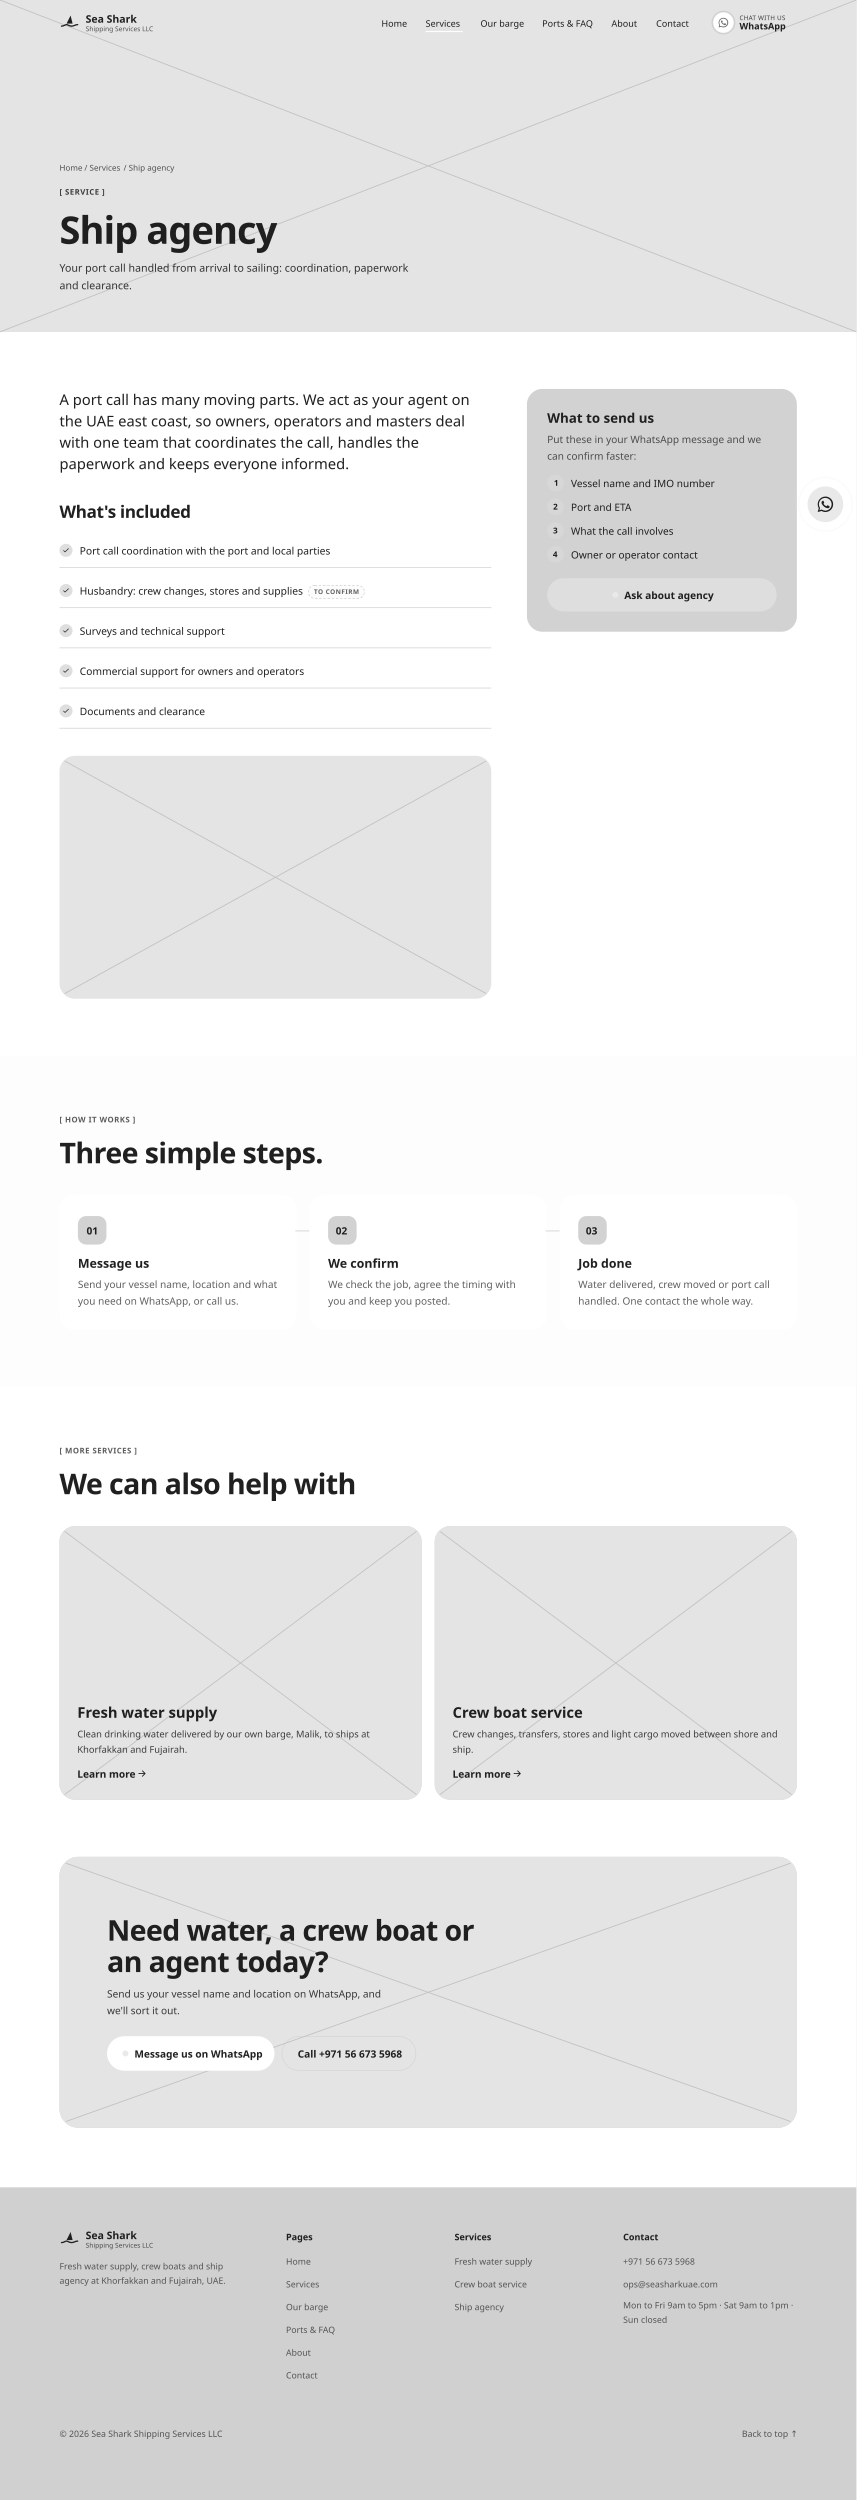
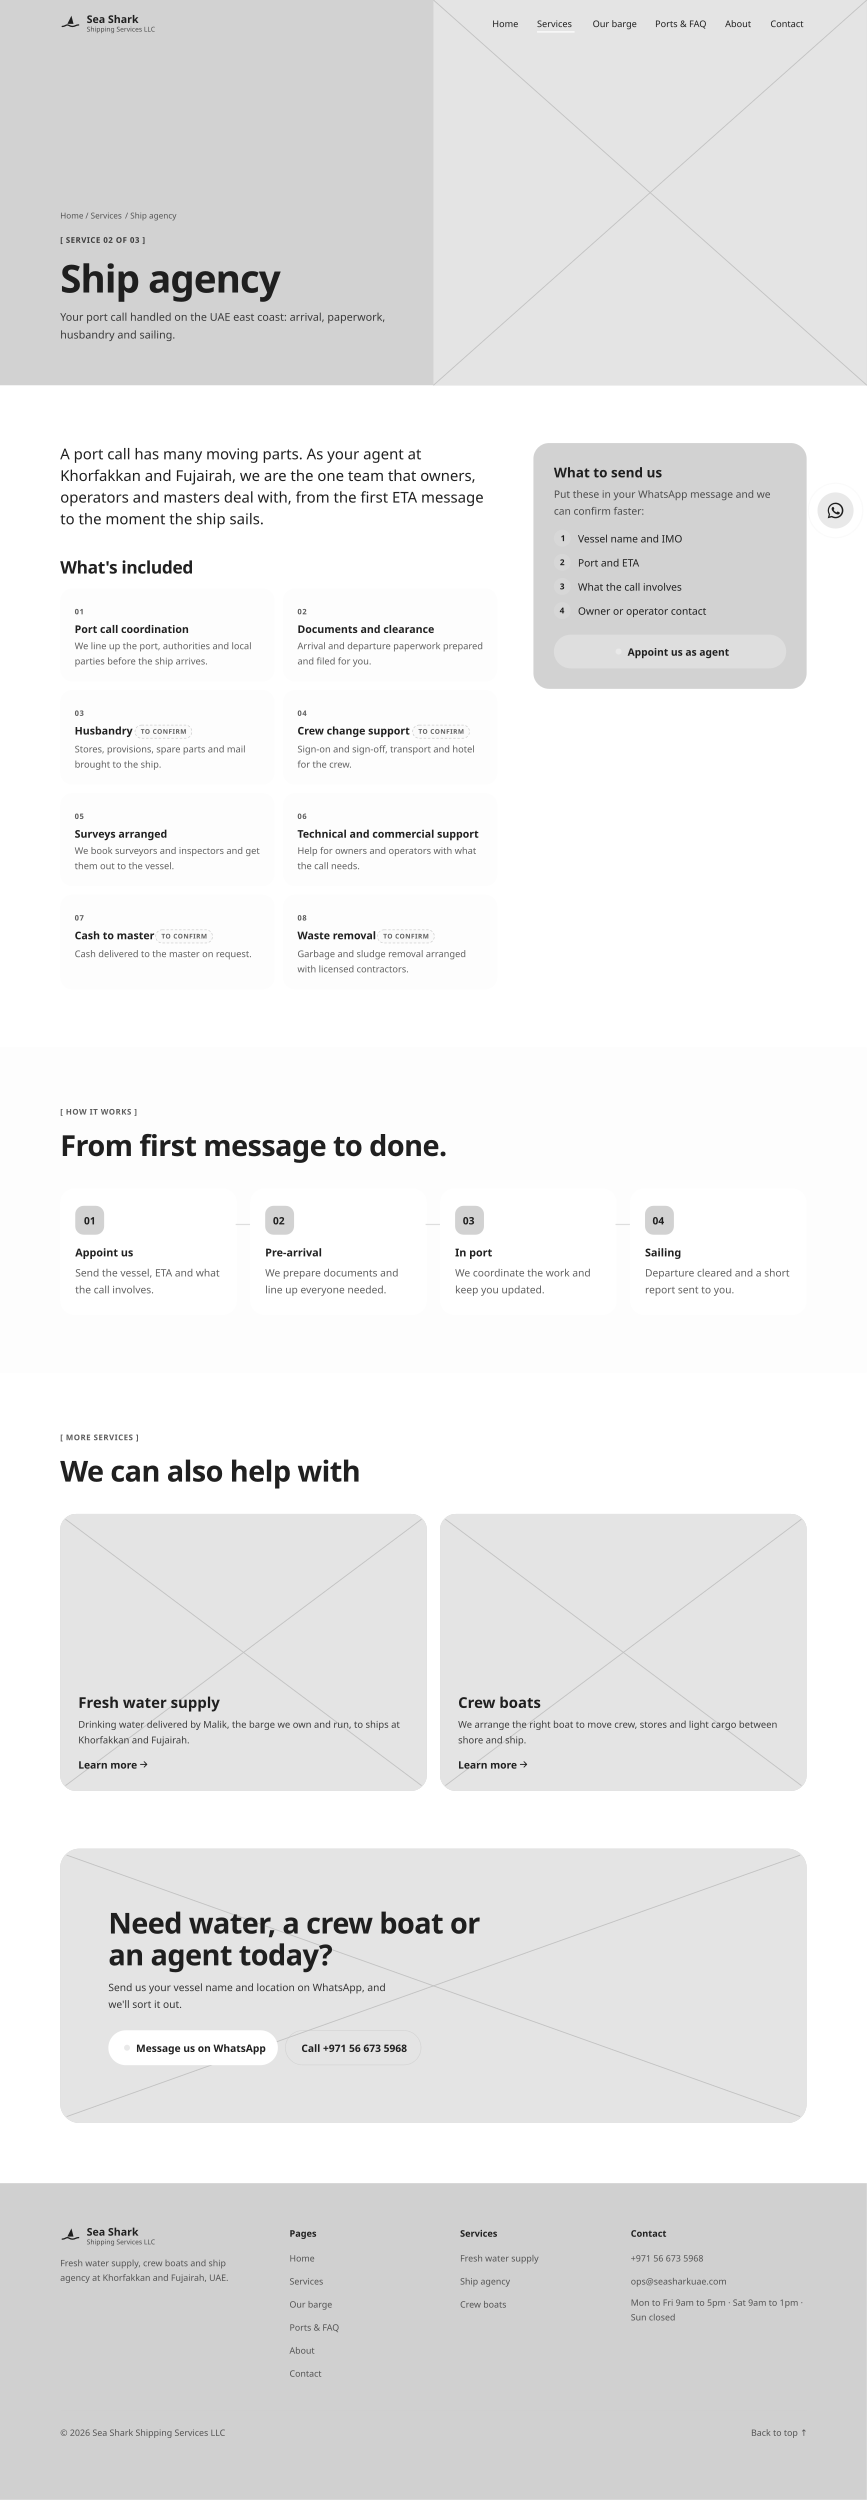
- <svg xmlns="http://www.w3.org/2000/svg" width="1440" height="4204" viewBox="0 0 1440 4204">
+ <svg xmlns="http://www.w3.org/2000/svg" width="1440" height="4153" viewBox="0 0 1440 4153">
  <defs />
-   <rect x="0" y="0" width="1440" height="4204" fill="#ffffff" />
-   <rect x="0" y="0" width="1440" height="4204.2" fill="#ffffff" />
-   <rect x="0" y="0" width="1440" height="558" fill="#d4d4d4" />
-   <rect x="0" y="0" width="1440" height="558" fill="#e4e4e4" />
-   <line x1="0" y1="0" x2="1440" y2="558" stroke="#c2c2c2" stroke-width="1.5" />
-   <line x1="1440" y1="0" x2="0" y2="558" stroke="#c2c2c2" stroke-width="1.5" />
-   <text x="100" y="287" font-family="Plus Jakarta Sans" font-size="13.6" font-weight="400" fill="#1f1f1f" fill-opacity="0.75">Home</text>
-   <text x="141.9" y="287" font-family="Plus Jakarta Sans" font-size="13.6" font-weight="400" fill="#1f1f1f" fill-opacity="0.75">/ Services</text>
-   <text x="207.7" y="287" font-family="Plus Jakarta Sans" font-size="13.6" font-weight="400" fill="#1f1f1f" fill-opacity="0.75">/ Ship agency</text>
-   <text x="100" y="327.4" font-family="Plus Jakarta Sans" font-size="13.1" font-weight="600" letter-spacing="0.8" fill="#1f1f1f" fill-opacity="0.85">[ SERVICE ]</text>
-   <text x="100" y="410" font-family="Plus Jakarta Sans" font-size="64" font-weight="600" letter-spacing="-1.6" fill="#1f1f1f">Ship agency</text>
-   <text x="100" y="456.9" font-family="Plus Jakarta Sans" font-size="17.9" font-weight="400" fill="#1f1f1f" fill-opacity="0.9">Your port call handled from arrival to sailing: coordination, paperwork</text>
-   <text x="100" y="486.4" font-family="Plus Jakarta Sans" font-size="17.9" font-weight="400" fill="#1f1f1f" fill-opacity="0.9">and clearance.</text>
-   <text x="100" y="681" font-family="Plus Jakarta Sans" font-size="24.8" font-weight="500" fill="#202020">A port call has many moving parts. We act as your agent on</text>
-   <text x="100" y="717" font-family="Plus Jakarta Sans" font-size="24.8" font-weight="500" fill="#202020">the UAE east coast, so owners, operators and masters deal</text>
-   <text x="100" y="752.9" font-family="Plus Jakarta Sans" font-size="24.8" font-weight="500" fill="#202020">with one team that coordinates the call, handles the</text>
-   <text x="100" y="788.9" font-family="Plus Jakarta Sans" font-size="24.8" font-weight="500" fill="#202020">paperwork and keeps everyone informed.</text>
-   <text x="100" y="870.8" font-family="Plus Jakarta Sans" font-size="28.8" font-weight="600" letter-spacing="-0.6" fill="#202020">What's included</text>
-   <rect x="100" y="954" width="726.1" height="1" fill="#c7c7c7" />
-   <rect x="100" y="914.5" width="22" height="22" rx="11" fill="#dedede" />
-   <svg x="104" y="918.5" width="14" height="14" viewBox="0 0 24 24">
-     <path d="M5 12.5l4.2 4L19 7" fill="none" stroke="#1f1f1f" stroke-width="2" stroke-linecap="round" stroke-linejoin="round" />
-   </svg>
-   <text x="134" y="932.5" font-family="Plus Jakarta Sans" font-size="17.3" font-weight="400" fill="#202020">Port call coordination with the port and local parties</text>
-   <rect x="100" y="1021.5" width="726.1" height="1" fill="#c7c7c7" />
-   <rect x="100" y="982" width="22" height="22" rx="11" fill="#dedede" />
-   <svg x="104" y="986" width="14" height="14" viewBox="0 0 24 24">
-     <path d="M5 12.5l4.2 4L19 7" fill="none" stroke="#1f1f1f" stroke-width="2" stroke-linecap="round" stroke-linejoin="round" />
-   </svg>
-   <rect x="517.9" y="983.9" width="95.4" height="22.9" rx="11.4" fill="#f2f2f2" fill-opacity="0.22" />
-   <rect x="518.4" y="984.4" width="94.4" height="21.9" rx="10.9" fill="none" stroke="#c7c7c7" stroke-width="1" stroke-dasharray="4 3" />
-   <text x="134" y="1000" font-family="Plus Jakarta Sans" font-size="17.3" font-weight="400" fill="#202020">Husbandry: crew changes, stores and supplies</text>
-   <text x="527.9" y="998.9" font-family="Plus Jakarta Sans" font-size="10.9" font-weight="600" letter-spacing="0.7" fill="#606060">TO CONFIRM</text>
-   <rect x="100" y="1089" width="726.1" height="1" fill="#c7c7c7" />
-   <rect x="100" y="1049.5" width="22" height="22" rx="11" fill="#dedede" />
-   <svg x="104" y="1053.5" width="14" height="14" viewBox="0 0 24 24">
-     <path d="M5 12.5l4.2 4L19 7" fill="none" stroke="#1f1f1f" stroke-width="2" stroke-linecap="round" stroke-linejoin="round" />
-   </svg>
-   <text x="134" y="1067.5" font-family="Plus Jakarta Sans" font-size="17.3" font-weight="400" fill="#202020">Surveys and technical support</text>
-   <rect x="100" y="1156.5" width="726.1" height="1" fill="#c7c7c7" />
-   <rect x="100" y="1117" width="22" height="22" rx="11" fill="#dedede" />
-   <svg x="104" y="1121" width="14" height="14" viewBox="0 0 24 24">
-     <path d="M5 12.5l4.2 4L19 7" fill="none" stroke="#1f1f1f" stroke-width="2" stroke-linecap="round" stroke-linejoin="round" />
-   </svg>
-   <text x="134" y="1135" font-family="Plus Jakarta Sans" font-size="17.3" font-weight="400" fill="#202020">Commercial support for owners and operators</text>
-   <rect x="100" y="1224" width="726.1" height="1" fill="#c7c7c7" />
-   <rect x="100" y="1184.5" width="22" height="22" rx="11" fill="#dedede" />
-   <svg x="104" y="1188.5" width="14" height="14" viewBox="0 0 24 24">
-     <path d="M5 12.5l4.2 4L19 7" fill="none" stroke="#1f1f1f" stroke-width="2" stroke-linecap="round" stroke-linejoin="round" />
-   </svg>
-   <text x="134" y="1202.5" font-family="Plus Jakarta Sans" font-size="17.3" font-weight="400" fill="#202020">Documents and clearance</text>
-   <rect x="100" y="1271" width="726.1" height="408.5" rx="26" fill="#e4e4e4" />
-   <line x1="108.7" y1="1279.7" x2="817.5" y2="1670.8" stroke="#c2c2c2" stroke-width="1.5" />
-   <line x1="817.5" y1="1279.7" x2="108.7" y2="1670.8" stroke="#c2c2c2" stroke-width="1.5" />
-   <rect x="886.1" y="654" width="453.9" height="408.3" rx="26" fill="#d2d2d2" />
-   <text x="920.1" y="711" font-family="Plus Jakarta Sans" font-size="22.4" font-weight="600" fill="#1f1f1f">What to send us</text>
-   <text x="920.1" y="745" font-family="Plus Jakarta Sans" font-size="17" font-weight="400" fill="#1f1f1f" fill-opacity="0.75">Put these in your WhatsApp message and we</text>
-   <text x="920.1" y="773" font-family="Plus Jakarta Sans" font-size="17" font-weight="400" fill="#1f1f1f" fill-opacity="0.75">can confirm faster:</text>
-   <rect x="920.1" y="798.1" width="28" height="28" rx="14" fill="#ffffff" fill-opacity="0.12" />
-   <text x="960.1" y="819.1" font-family="Plus Jakarta Sans" font-size="17" font-weight="400" fill="#1f1f1f">Vessel name and IMO number</text>
-   <text x="931.4" y="816.9" font-family="Plus Jakarta Sans" font-size="13.6" font-weight="700" fill="#1f1f1f">1</text>
-   <rect x="920.1" y="838.2" width="28" height="28" rx="14" fill="#ffffff" fill-opacity="0.12" />
-   <text x="960.1" y="859.1" font-family="Plus Jakarta Sans" font-size="17" font-weight="400" fill="#1f1f1f">Port and ETA</text>
-   <text x="930.1" y="856.9" font-family="Plus Jakarta Sans" font-size="13.6" font-weight="700" fill="#1f1f1f">2</text>
-   <rect x="920.1" y="878.2" width="28" height="28" rx="14" fill="#ffffff" fill-opacity="0.12" />
-   <text x="960.1" y="899.2" font-family="Plus Jakarta Sans" font-size="17" font-weight="400" fill="#1f1f1f">What the call involves</text>
-   <text x="930" y="897" font-family="Plus Jakarta Sans" font-size="13.6" font-weight="700" fill="#1f1f1f">3</text>
-   <rect x="920.1" y="918.3" width="28" height="28" rx="14" fill="#ffffff" fill-opacity="0.12" />
-   <text x="960.1" y="939.2" font-family="Plus Jakarta Sans" font-size="17" font-weight="400" fill="#1f1f1f">Owner or operator contact</text>
-   <text x="929.7" y="937" font-family="Plus Jakarta Sans" font-size="13.6" font-weight="700" fill="#1f1f1f">4</text>
-   <rect x="920.1" y="972.3" width="385.9" height="56" rx="28" fill="#dedede" />
-   <rect x="1029.8" y="995.3" width="10" height="10" rx="5" fill="#e9e9e9" />
-   <text x="1049.8" y="1007.3" font-family="Plus Jakarta Sans" font-size="17" font-weight="600" fill="#1f1f1f">Ask about agency</text>
-   <rect x="0" y="1775.4" width="1440" height="556.5" fill="#fdfdfd" />
-   <text x="100" y="1887.4" font-family="Plus Jakarta Sans" font-size="13.1" font-weight="600" letter-spacing="0.8" fill="#5c5c5c">[ HOW IT WORKS ]</text>
-   <text x="100" y="1956.1" font-family="Plus Jakarta Sans" font-size="48" font-weight="600" letter-spacing="-1" fill="#202020">Three simple steps.</text>
-   <rect x="100" y="2009.9" width="398.7" height="226.1" rx="24" fill="#ffffff" />
-   <rect x="131" y="2044.9" width="48" height="48" rx="14" fill="#d2d2d2" />
-   <text x="145.5" y="2075.9" font-family="Plus Jakarta Sans" font-size="17" font-weight="700" fill="#1f1f1f">01</text>
-   <text x="131" y="2131.9" font-family="Plus Jakarta Sans" font-size="20.8" font-weight="600" fill="#202020">Message us</text>
-   <text x="131" y="2165.9" font-family="Plus Jakarta Sans" font-size="17" font-weight="400" fill="#606060">Send your vessel name, location and what</text>
-   <text x="131" y="2193.9" font-family="Plus Jakarta Sans" font-size="17" font-weight="400" fill="#606060">you need on WhatsApp, or call us.</text>
-   <rect x="496.6" y="2068.9" width="24" height="2" fill="#dedede" />
-   <rect x="520.7" y="2009.9" width="398.7" height="226.1" rx="24" fill="#ffffff" />
-   <rect x="551.7" y="2044.9" width="48" height="48" rx="14" fill="#d2d2d2" />
-   <text x="564.5" y="2075.9" font-family="Plus Jakarta Sans" font-size="17" font-weight="700" fill="#1f1f1f">02</text>
-   <text x="551.7" y="2131.9" font-family="Plus Jakarta Sans" font-size="20.8" font-weight="600" fill="#202020">We confirm</text>
-   <text x="551.7" y="2165.9" font-family="Plus Jakarta Sans" font-size="17" font-weight="400" fill="#606060">We check the job, agree the timing with</text>
-   <text x="551.7" y="2193.9" font-family="Plus Jakarta Sans" font-size="17" font-weight="400" fill="#606060">you and keep you posted.</text>
-   <rect x="917.3" y="2068.9" width="24" height="2" fill="#dedede" />
-   <rect x="941.3" y="2009.9" width="398.7" height="226.1" rx="24" fill="#ffffff" />
-   <rect x="972.3" y="2044.9" width="48" height="48" rx="14" fill="#d2d2d2" />
-   <text x="985.1" y="2075.9" font-family="Plus Jakarta Sans" font-size="17" font-weight="700" fill="#1f1f1f">03</text>
-   <text x="972.3" y="2131.9" font-family="Plus Jakarta Sans" font-size="20.8" font-weight="600" fill="#202020">Job done</text>
-   <text x="972.3" y="2165.9" font-family="Plus Jakarta Sans" font-size="17" font-weight="400" fill="#606060">Water delivered, crew moved or port call</text>
-   <text x="972.3" y="2193.9" font-family="Plus Jakarta Sans" font-size="17" font-weight="400" fill="#606060">handled. One contact the whole way.</text>
-   <text x="100" y="2444" font-family="Plus Jakarta Sans" font-size="13.1" font-weight="600" letter-spacing="0.8" fill="#5c5c5c">[ MORE SERVICES ]</text>
-   <text x="100" y="2512.6" font-family="Plus Jakarta Sans" font-size="48" font-weight="600" letter-spacing="-1" fill="#202020">We can also help with</text>
-   <rect x="100" y="2566.4" width="609" height="460" rx="26" fill="#d4d4d4" />
-   <rect x="100" y="2566.4" width="609" height="460" rx="26" fill="#e4e4e4" />
-   <line x1="108.7" y1="2575.1" x2="700.3" y2="3017.8" stroke="#c2c2c2" stroke-width="1.5" />
-   <line x1="700.3" y1="2575.1" x2="108.7" y2="3017.8" stroke="#c2c2c2" stroke-width="1.5" />
-   <text x="130" y="2888.6" font-family="Plus Jakarta Sans" font-size="24.8" font-weight="600" fill="#1f1f1f">Fresh water supply</text>
-   <text x="130" y="2921.6" font-family="Plus Jakarta Sans" font-size="15.7" font-weight="400" fill="#1f1f1f" fill-opacity="0.85">Clean drinking water delivered by our own barge, Malik, to ships at</text>
-   <text x="130" y="2947.5" font-family="Plus Jakarta Sans" font-size="15.7" font-weight="400" fill="#1f1f1f" fill-opacity="0.85">Khorfakkan and Fujairah.</text>
-   <svg x="229.7" y="2973.4" width="18" height="18" viewBox="0 0 24 24">
+   <rect x="0" y="0" width="1440" height="4153" fill="#ffffff" />
+   <rect x="0" y="0" width="1440" height="4152.8" fill="#ffffff" />
+   <rect x="0" y="0" width="1440" height="640" fill="#d2d2d2" />
+   <text x="100" y="363" font-family="Plus Jakarta Sans" font-size="13.6" font-weight="400" fill="#1f1f1f" fill-opacity="0.7">Home</text>
+   <text x="141.9" y="363" font-family="Plus Jakarta Sans" font-size="13.6" font-weight="400" fill="#1f1f1f" fill-opacity="0.7">/ Services</text>
+   <text x="207.7" y="363" font-family="Plus Jakarta Sans" font-size="13.6" font-weight="400" fill="#1f1f1f" fill-opacity="0.7">/ Ship agency</text>
+   <text x="100" y="403.4" font-family="Plus Jakarta Sans" font-size="13.1" font-weight="600" letter-spacing="0.8" fill="#1f1f1f" fill-opacity="0.85">[ SERVICE 02 OF 03 ]</text>
+   <text x="100" y="486" font-family="Plus Jakarta Sans" font-size="64" font-weight="600" letter-spacing="-1.6" fill="#1f1f1f">Ship agency</text>
+   <text x="100" y="532.9" font-family="Plus Jakarta Sans" font-size="17.9" font-weight="400" fill="#1f1f1f" fill-opacity="0.85">Your port call handled on the UAE east coast: arrival, paperwork,</text>
+   <text x="100" y="562.4" font-family="Plus Jakarta Sans" font-size="17.9" font-weight="400" fill="#1f1f1f" fill-opacity="0.85">husbandry and sailing.</text>
+   <rect x="720" y="0" width="720" height="640" fill="#e4e4e4" />
+   <line x1="720" y1="0" x2="1440" y2="640" stroke="#c2c2c2" stroke-width="1.5" />
+   <line x1="1440" y1="0" x2="720" y2="640" stroke="#c2c2c2" stroke-width="1.5" />
+   <text x="100" y="763" font-family="Plus Jakarta Sans" font-size="24.8" font-weight="500" fill="#202020">A port call has many moving parts. As your agent at</text>
+   <text x="100" y="799" font-family="Plus Jakarta Sans" font-size="24.8" font-weight="500" fill="#202020">Khorfakkan and Fujairah, we are the one team that owners,</text>
+   <text x="100" y="834.9" font-family="Plus Jakarta Sans" font-size="24.8" font-weight="500" fill="#202020">operators and masters deal with, from the first ETA message</text>
+   <text x="100" y="870.9" font-family="Plus Jakarta Sans" font-size="24.8" font-weight="500" fill="#202020">to the moment the ship sails.</text>
+   <text x="100" y="952.8" font-family="Plus Jakarta Sans" font-size="28.8" font-weight="600" letter-spacing="-0.6" fill="#202020">What's included</text>
+   <rect x="100" y="977.5" width="356.1" height="154.7" rx="20" fill="#fdfdfd" />
+   <text x="124" y="1020.5" font-family="Plus Jakarta Sans" font-size="12.5" font-weight="700" letter-spacing="1" fill="#5c5c5c">01</text>
+   <text x="124" y="1051.5" font-family="Plus Jakarta Sans" font-size="17.6" font-weight="600" fill="#202020">Port call coordination</text>
+   <text x="124" y="1078.5" font-family="Plus Jakarta Sans" font-size="15.4" font-weight="400" fill="#606060">We line up the port, authorities and local</text>
+   <text x="124" y="1103.8" font-family="Plus Jakarta Sans" font-size="15.4" font-weight="400" fill="#606060">parties before the ship arrives.</text>
+   <rect x="470.1" y="977.5" width="356.1" height="154.7" rx="20" fill="#fdfdfd" />
+   <text x="494.1" y="1020.5" font-family="Plus Jakarta Sans" font-size="12.5" font-weight="700" letter-spacing="1" fill="#5c5c5c">02</text>
+   <text x="494.1" y="1051.5" font-family="Plus Jakarta Sans" font-size="17.6" font-weight="600" fill="#202020">Documents and clearance</text>
+   <text x="494.1" y="1078.5" font-family="Plus Jakarta Sans" font-size="15.4" font-weight="400" fill="#606060">Arrival and departure paperwork prepared</text>
+   <text x="494.1" y="1103.8" font-family="Plus Jakarta Sans" font-size="15.4" font-weight="400" fill="#606060">and filed for you.</text>
+   <rect x="100" y="1146.2" width="356.1" height="157.4" rx="20" fill="#fdfdfd" />
+   <text x="124" y="1189.2" font-family="Plus Jakarta Sans" font-size="12.5" font-weight="700" letter-spacing="1" fill="#5c5c5c">03</text>
+   <rect x="223.8" y="1204" width="95.4" height="22.9" rx="11.4" fill="#f2f2f2" fill-opacity="0.22" />
+   <rect x="224.3" y="1204.5" width="94.4" height="21.9" rx="10.9" fill="none" stroke="#c7c7c7" stroke-width="1" stroke-dasharray="4 3" />
+   <text x="124" y="1220.2" font-family="Plus Jakarta Sans" font-size="17.6" font-weight="600" fill="#202020">Husbandry</text>
+   <text x="233.8" y="1219" font-family="Plus Jakarta Sans" font-size="10.9" font-weight="600" letter-spacing="0.7" fill="#606060">TO CONFIRM</text>
+   <text x="124" y="1249.9" font-family="Plus Jakarta Sans" font-size="15.4" font-weight="400" fill="#606060">Stores, provisions, spare parts and mail</text>
+   <text x="124" y="1275.2" font-family="Plus Jakarta Sans" font-size="15.4" font-weight="400" fill="#606060">brought to the ship.</text>
+   <rect x="470.1" y="1146.2" width="356.1" height="157.4" rx="20" fill="#fdfdfd" />
+   <text x="494.1" y="1189.2" font-family="Plus Jakarta Sans" font-size="12.5" font-weight="700" letter-spacing="1" fill="#5c5c5c">04</text>
+   <rect x="685" y="1204" width="95.4" height="22.9" rx="11.4" fill="#f2f2f2" fill-opacity="0.22" />
+   <rect x="685.5" y="1204.5" width="94.4" height="21.9" rx="10.9" fill="none" stroke="#c7c7c7" stroke-width="1" stroke-dasharray="4 3" />
+   <text x="494.1" y="1220.2" font-family="Plus Jakarta Sans" font-size="17.6" font-weight="600" fill="#202020">Crew change support</text>
+   <text x="695" y="1219" font-family="Plus Jakarta Sans" font-size="10.9" font-weight="600" letter-spacing="0.7" fill="#606060">TO CONFIRM</text>
+   <text x="494.1" y="1249.9" font-family="Plus Jakarta Sans" font-size="15.4" font-weight="400" fill="#606060">Sign-on and sign-off, transport and hotel</text>
+   <text x="494.1" y="1275.2" font-family="Plus Jakarta Sans" font-size="15.4" font-weight="400" fill="#606060">for the crew.</text>
+   <rect x="100" y="1317.5" width="356.1" height="154.7" rx="20" fill="#fdfdfd" />
+   <text x="124" y="1360.5" font-family="Plus Jakarta Sans" font-size="12.5" font-weight="700" letter-spacing="1" fill="#5c5c5c">05</text>
+   <text x="124" y="1391.6" font-family="Plus Jakarta Sans" font-size="17.6" font-weight="600" fill="#202020">Surveys arranged</text>
+   <text x="124" y="1418.6" font-family="Plus Jakarta Sans" font-size="15.4" font-weight="400" fill="#606060">We book surveyors and inspectors and get</text>
+   <text x="124" y="1443.9" font-family="Plus Jakarta Sans" font-size="15.4" font-weight="400" fill="#606060">them out to the vessel.</text>
+   <rect x="470.1" y="1317.5" width="356.1" height="154.7" rx="20" fill="#fdfdfd" />
+   <text x="494.1" y="1360.5" font-family="Plus Jakarta Sans" font-size="12.5" font-weight="700" letter-spacing="1" fill="#5c5c5c">06</text>
+   <text x="494.1" y="1391.6" font-family="Plus Jakarta Sans" font-size="17.6" font-weight="600" fill="#202020">Technical and commercial support</text>
+   <text x="494.1" y="1418.6" font-family="Plus Jakarta Sans" font-size="15.4" font-weight="400" fill="#606060">Help for owners and operators with what</text>
+   <text x="494.1" y="1443.9" font-family="Plus Jakarta Sans" font-size="15.4" font-weight="400" fill="#606060">the call needs.</text>
+   <rect x="100" y="1486.2" width="356.1" height="157.4" rx="20" fill="#fdfdfd" />
+   <text x="124" y="1529.2" font-family="Plus Jakarta Sans" font-size="12.5" font-weight="700" letter-spacing="1" fill="#5c5c5c">07</text>
+   <rect x="258.1" y="1544.1" width="95.4" height="22.9" rx="11.4" fill="#f2f2f2" fill-opacity="0.22" />
+   <rect x="258.6" y="1544.6" width="94.4" height="21.9" rx="10.9" fill="none" stroke="#c7c7c7" stroke-width="1" stroke-dasharray="4 3" />
+   <text x="124" y="1560.3" font-family="Plus Jakarta Sans" font-size="17.6" font-weight="600" fill="#202020">Cash to master</text>
+   <text x="268.1" y="1559.1" font-family="Plus Jakarta Sans" font-size="10.9" font-weight="600" letter-spacing="0.7" fill="#606060">TO CONFIRM</text>
+   <text x="124" y="1590" font-family="Plus Jakarta Sans" font-size="15.4" font-weight="400" fill="#606060">Cash delivered to the master on request.</text>
+   <rect x="470.1" y="1486.2" width="356.1" height="157.4" rx="20" fill="#fdfdfd" />
+   <text x="494.1" y="1529.2" font-family="Plus Jakarta Sans" font-size="12.5" font-weight="700" letter-spacing="1" fill="#5c5c5c">08</text>
+   <rect x="626.6" y="1544.1" width="95.4" height="22.9" rx="11.4" fill="#f2f2f2" fill-opacity="0.22" />
+   <rect x="627.1" y="1544.6" width="94.4" height="21.9" rx="10.9" fill="none" stroke="#c7c7c7" stroke-width="1" stroke-dasharray="4 3" />
+   <text x="494.1" y="1560.3" font-family="Plus Jakarta Sans" font-size="17.6" font-weight="600" fill="#202020">Waste removal</text>
+   <text x="636.6" y="1559.1" font-family="Plus Jakarta Sans" font-size="10.9" font-weight="600" letter-spacing="0.7" fill="#606060">TO CONFIRM</text>
+   <text x="494.1" y="1590" font-family="Plus Jakarta Sans" font-size="15.4" font-weight="400" fill="#606060">Garbage and sludge removal arranged</text>
+   <text x="494.1" y="1615.3" font-family="Plus Jakarta Sans" font-size="15.4" font-weight="400" fill="#606060">with licensed contractors.</text>
+   <rect x="886.1" y="736" width="453.9" height="408.3" rx="26" fill="#d2d2d2" />
+   <text x="920.1" y="793" font-family="Plus Jakarta Sans" font-size="22.4" font-weight="600" fill="#1f1f1f">What to send us</text>
+   <text x="920.1" y="827" font-family="Plus Jakarta Sans" font-size="17" font-weight="400" fill="#1f1f1f" fill-opacity="0.75">Put these in your WhatsApp message and we</text>
+   <text x="920.1" y="855" font-family="Plus Jakarta Sans" font-size="17" font-weight="400" fill="#1f1f1f" fill-opacity="0.75">can confirm faster:</text>
+   <rect x="920.1" y="880.1" width="28" height="28" rx="14" fill="#ffffff" fill-opacity="0.12" />
+   <text x="960.1" y="901.1" font-family="Plus Jakarta Sans" font-size="17" font-weight="400" fill="#1f1f1f">Vessel name and IMO</text>
+   <text x="931.4" y="898.9" font-family="Plus Jakarta Sans" font-size="13.6" font-weight="700" fill="#1f1f1f">1</text>
+   <rect x="920.1" y="920.2" width="28" height="28" rx="14" fill="#ffffff" fill-opacity="0.12" />
+   <text x="960.1" y="941.1" font-family="Plus Jakarta Sans" font-size="17" font-weight="400" fill="#1f1f1f">Port and ETA</text>
+   <text x="930.1" y="938.9" font-family="Plus Jakarta Sans" font-size="13.6" font-weight="700" fill="#1f1f1f">2</text>
+   <rect x="920.1" y="960.2" width="28" height="28" rx="14" fill="#ffffff" fill-opacity="0.12" />
+   <text x="960.1" y="981.2" font-family="Plus Jakarta Sans" font-size="17" font-weight="400" fill="#1f1f1f">What the call involves</text>
+   <text x="930" y="979" font-family="Plus Jakarta Sans" font-size="13.6" font-weight="700" fill="#1f1f1f">3</text>
+   <rect x="920.1" y="1000.3" width="28" height="28" rx="14" fill="#ffffff" fill-opacity="0.12" />
+   <text x="960.1" y="1021.2" font-family="Plus Jakarta Sans" font-size="17" font-weight="400" fill="#1f1f1f">Owner or operator contact</text>
+   <text x="929.7" y="1019" font-family="Plus Jakarta Sans" font-size="13.6" font-weight="700" fill="#1f1f1f">4</text>
+   <rect x="920.1" y="1054.3" width="385.9" height="56" rx="28" fill="#dedede" />
+   <rect x="1022.6" y="1077.3" width="10" height="10" rx="5" fill="#e9e9e9" />
+   <text x="1042.6" y="1089.3" font-family="Plus Jakarta Sans" font-size="17" font-weight="600" fill="#1f1f1f">Appoint us as agent</text>
+   <rect x="0" y="1739.6" width="1440" height="540.9" fill="#fdfdfd" />
+   <text x="100" y="1851.6" font-family="Plus Jakarta Sans" font-size="13.1" font-weight="600" letter-spacing="0.8" fill="#5c5c5c">[ HOW IT WORKS ]</text>
+   <text x="100" y="1920.3" font-family="Plus Jakarta Sans" font-size="48" font-weight="600" letter-spacing="-1" fill="#202020">From first message to done.</text>
+   <rect x="100" y="1974.1" width="293.5" height="210.5" rx="24" fill="#ffffff" />
+   <rect x="125" y="2003.1" width="48" height="48" rx="14" fill="#d2d2d2" />
+   <text x="139.5" y="2034" font-family="Plus Jakarta Sans" font-size="17" font-weight="700" fill="#1f1f1f">01</text>
+   <text x="125" y="2087.1" font-family="Plus Jakarta Sans" font-size="17.9" font-weight="600" fill="#202020">Appoint us</text>
+   <text x="125" y="2120.5" font-family="Plus Jakarta Sans" font-size="17" font-weight="400" fill="#606060">Send the vessel, ETA and what</text>
+   <text x="125" y="2148.5" font-family="Plus Jakarta Sans" font-size="17" font-weight="400" fill="#606060">the call involves.</text>
+   <rect x="391.5" y="2033.1" width="24" height="2" fill="#dedede" />
+   <rect x="415.5" y="1974.1" width="293.5" height="210.5" rx="24" fill="#ffffff" />
+   <rect x="440.5" y="2003.1" width="48" height="48" rx="14" fill="#d2d2d2" />
+   <text x="453.4" y="2034" font-family="Plus Jakarta Sans" font-size="17" font-weight="700" fill="#1f1f1f">02</text>
+   <text x="440.5" y="2087.1" font-family="Plus Jakarta Sans" font-size="17.9" font-weight="600" fill="#202020">Pre-arrival</text>
+   <text x="440.5" y="2120.5" font-family="Plus Jakarta Sans" font-size="17" font-weight="400" fill="#606060">We prepare documents and</text>
+   <text x="440.5" y="2148.5" font-family="Plus Jakarta Sans" font-size="17" font-weight="400" fill="#606060">line up everyone needed.</text>
+   <rect x="707" y="2033.1" width="24" height="2" fill="#dedede" />
+   <rect x="731" y="1974.1" width="293.5" height="210.5" rx="24" fill="#ffffff" />
+   <rect x="756" y="2003.1" width="48" height="48" rx="14" fill="#d2d2d2" />
+   <text x="768.8" y="2034" font-family="Plus Jakarta Sans" font-size="17" font-weight="700" fill="#1f1f1f">03</text>
+   <text x="756" y="2087.1" font-family="Plus Jakarta Sans" font-size="17.9" font-weight="600" fill="#202020">In port</text>
+   <text x="756" y="2120.5" font-family="Plus Jakarta Sans" font-size="17" font-weight="400" fill="#606060">We coordinate the work and</text>
+   <text x="756" y="2148.5" font-family="Plus Jakarta Sans" font-size="17" font-weight="400" fill="#606060">keep you updated.</text>
+   <rect x="1022.5" y="2033.1" width="24" height="2" fill="#dedede" />
+   <rect x="1046.5" y="1974.1" width="293.5" height="210.5" rx="24" fill="#ffffff" />
+   <rect x="1071.5" y="2003.1" width="48" height="48" rx="14" fill="#d2d2d2" />
+   <text x="1083.9" y="2034" font-family="Plus Jakarta Sans" font-size="17" font-weight="700" fill="#1f1f1f">04</text>
+   <text x="1071.5" y="2087.1" font-family="Plus Jakarta Sans" font-size="17.9" font-weight="600" fill="#202020">Sailing</text>
+   <text x="1071.5" y="2120.5" font-family="Plus Jakarta Sans" font-size="17" font-weight="400" fill="#606060">Departure cleared and a short</text>
+   <text x="1071.5" y="2148.5" font-family="Plus Jakarta Sans" font-size="17" font-weight="400" fill="#606060">report sent to you.</text>
+   <text x="100" y="2392.5" font-family="Plus Jakarta Sans" font-size="13.1" font-weight="600" letter-spacing="0.8" fill="#5c5c5c">[ MORE SERVICES ]</text>
+   <text x="100" y="2461.2" font-family="Plus Jakarta Sans" font-size="48" font-weight="600" letter-spacing="-1" fill="#202020">We can also help with</text>
+   <rect x="100" y="2515" width="609" height="460" rx="26" fill="#d4d4d4" />
+   <rect x="100" y="2515" width="609" height="460" rx="26" fill="#e4e4e4" />
+   <line x1="108.7" y1="2523.7" x2="700.3" y2="2966.3" stroke="#c2c2c2" stroke-width="1.5" />
+   <line x1="700.3" y1="2523.7" x2="108.7" y2="2966.3" stroke="#c2c2c2" stroke-width="1.5" />
+   <text x="130" y="2837.2" font-family="Plus Jakarta Sans" font-size="24.8" font-weight="600" fill="#1f1f1f">Fresh water supply</text>
+   <text x="130" y="2870.2" font-family="Plus Jakarta Sans" font-size="15.7" font-weight="400" fill="#1f1f1f" fill-opacity="0.85">Drinking water delivered by Malik, the barge we own and run, to ships at</text>
+   <text x="130" y="2896.1" font-family="Plus Jakarta Sans" font-size="15.7" font-weight="400" fill="#1f1f1f" fill-opacity="0.85">Khorfakkan and Fujairah.</text>
+   <svg x="229.7" y="2922" width="18" height="18" viewBox="0 0 24 24">
    <path d="M5 12h14M13 6l6 6-6 6" fill="none" stroke="#1f1f1f" stroke-width="2" stroke-linecap="round" stroke-linejoin="round" />
  </svg>
-   <text x="130" y="2989.4" font-family="Plus Jakarta Sans" font-size="17" font-weight="600" fill="#1f1f1f">Learn more</text>
-   <rect x="731" y="2566.4" width="609" height="460" rx="26" fill="#d4d4d4" />
-   <rect x="731" y="2566.4" width="609" height="460" rx="26" fill="#e4e4e4" />
-   <line x1="739.7" y1="2575.1" x2="1331.3" y2="3017.8" stroke="#c2c2c2" stroke-width="1.5" />
-   <line x1="1331.3" y1="2575.1" x2="739.7" y2="3017.8" stroke="#c2c2c2" stroke-width="1.5" />
-   <text x="761" y="2888.6" font-family="Plus Jakarta Sans" font-size="24.8" font-weight="600" fill="#1f1f1f">Crew boat service</text>
-   <text x="761" y="2921.6" font-family="Plus Jakarta Sans" font-size="15.7" font-weight="400" fill="#1f1f1f" fill-opacity="0.85">Crew changes, transfers, stores and light cargo moved between shore and</text>
-   <text x="761" y="2947.5" font-family="Plus Jakarta Sans" font-size="15.7" font-weight="400" fill="#1f1f1f" fill-opacity="0.85">ship.</text>
-   <svg x="860.7" y="2973.4" width="18" height="18" viewBox="0 0 24 24">
+   <text x="130" y="2938" font-family="Plus Jakarta Sans" font-size="17" font-weight="600" fill="#1f1f1f">Learn more</text>
+   <rect x="731" y="2515" width="609" height="460" rx="26" fill="#d4d4d4" />
+   <rect x="731" y="2515" width="609" height="460" rx="26" fill="#e4e4e4" />
+   <line x1="739.7" y1="2523.7" x2="1331.3" y2="2966.3" stroke="#c2c2c2" stroke-width="1.5" />
+   <line x1="1331.3" y1="2523.7" x2="739.7" y2="2966.3" stroke="#c2c2c2" stroke-width="1.5" />
+   <text x="761" y="2837.2" font-family="Plus Jakarta Sans" font-size="24.8" font-weight="600" fill="#1f1f1f">Crew boats</text>
+   <text x="761" y="2870.2" font-family="Plus Jakarta Sans" font-size="15.7" font-weight="400" fill="#1f1f1f" fill-opacity="0.85">We arrange the right boat to move crew, stores and light cargo between</text>
+   <text x="761" y="2896.1" font-family="Plus Jakarta Sans" font-size="15.7" font-weight="400" fill="#1f1f1f" fill-opacity="0.85">shore and ship.</text>
+   <svg x="860.7" y="2922" width="18" height="18" viewBox="0 0 24 24">
    <path d="M5 12h14M13 6l6 6-6 6" fill="none" stroke="#1f1f1f" stroke-width="2" stroke-linecap="round" stroke-linejoin="round" />
  </svg>
-   <text x="761" y="2989.4" font-family="Plus Jakarta Sans" font-size="17" font-weight="600" fill="#1f1f1f">Learn more</text>
-   <rect x="100" y="3122.4" width="1240" height="455.7" rx="32" fill="#d4d4d4" />
-   <rect x="100" y="3122.4" width="1240" height="455.7" rx="32" fill="#e4e4e4" />
-   <line x1="110.7" y1="3133.1" x2="1329.3" y2="3567.5" stroke="#c2c2c2" stroke-width="1.5" />
-   <line x1="1329.3" y1="3133.1" x2="110.7" y2="3567.5" stroke="#c2c2c2" stroke-width="1.5" />
-   <text x="180" y="3263.4" font-family="Plus Jakarta Sans" font-size="48" font-weight="600" letter-spacing="-1" fill="#1f1f1f">Need water, a crew boat or</text>
-   <text x="180" y="3316.2" font-family="Plus Jakarta Sans" font-size="48" font-weight="600" letter-spacing="-1" fill="#1f1f1f">an agent today?</text>
-   <text x="180" y="3359" font-family="Plus Jakarta Sans" font-size="17" font-weight="400" fill="#1f1f1f" fill-opacity="0.88">Send us your vessel name and location on WhatsApp, and</text>
-   <text x="180" y="3387.1" font-family="Plus Jakarta Sans" font-size="17" font-weight="400" fill="#1f1f1f" fill-opacity="0.88">we'll sort it out.</text>
-   <rect x="180" y="3424.1" width="281.6" height="58" rx="29" fill="#ffffff" />
-   <rect x="206" y="3448.1" width="10" height="10" rx="5" fill="#e9e9e9" />
-   <text x="226" y="3460.1" font-family="Plus Jakarta Sans" font-size="17" font-weight="600" fill="#202020">Message us on WhatsApp</text>
-   <rect x="474.1" y="3424.6" width="225.3" height="57" rx="28.5" fill="none" stroke="#c7c7c7" stroke-width="1" stroke-opacity="0.6" />
-   <text x="500.6" y="3460.1" font-family="Plus Jakarta Sans" font-size="17" font-weight="600" fill="#1f1f1f">Call +971 56 673 5968</text>
-   <rect x="0" y="3678.2" width="1440" height="526" fill="#d0d0d0" />
-   <rect x="100" y="4054.9" width="1240" height="1" fill="#c7c7c7" fill-opacity="0.12" />
-   <svg x="100" y="3748.2" width="34" height="34" viewBox="0 0 40 40">
+   <text x="761" y="2938" font-family="Plus Jakarta Sans" font-size="17" font-weight="600" fill="#1f1f1f">Learn more</text>
+   <rect x="100" y="3071" width="1240" height="455.7" rx="32" fill="#d4d4d4" />
+   <rect x="100" y="3071" width="1240" height="455.7" rx="32" fill="#e4e4e4" />
+   <line x1="110.7" y1="3081.7" x2="1329.3" y2="3516.1" stroke="#c2c2c2" stroke-width="1.5" />
+   <line x1="1329.3" y1="3081.7" x2="110.7" y2="3516.1" stroke="#c2c2c2" stroke-width="1.5" />
+   <text x="180" y="3212" font-family="Plus Jakarta Sans" font-size="48" font-weight="600" letter-spacing="-1" fill="#1f1f1f">Need water, a crew boat or</text>
+   <text x="180" y="3264.8" font-family="Plus Jakarta Sans" font-size="48" font-weight="600" letter-spacing="-1" fill="#1f1f1f">an agent today?</text>
+   <text x="180" y="3307.6" font-family="Plus Jakarta Sans" font-size="17" font-weight="400" fill="#1f1f1f" fill-opacity="0.88">Send us your vessel name and location on WhatsApp, and</text>
+   <text x="180" y="3335.6" font-family="Plus Jakarta Sans" font-size="17" font-weight="400" fill="#1f1f1f" fill-opacity="0.88">we'll sort it out.</text>
+   <rect x="180" y="3372.7" width="281.6" height="58" rx="29" fill="#ffffff" />
+   <rect x="206" y="3396.7" width="10" height="10" rx="5" fill="#e9e9e9" />
+   <text x="226" y="3408.7" font-family="Plus Jakarta Sans" font-size="17" font-weight="600" fill="#202020">Message us on WhatsApp</text>
+   <rect x="474.1" y="3373.2" width="225.3" height="57" rx="28.5" fill="none" stroke="#c7c7c7" stroke-width="1" stroke-opacity="0.6" />
+   <text x="500.6" y="3408.7" font-family="Plus Jakarta Sans" font-size="17" font-weight="600" fill="#1f1f1f">Call +971 56 673 5968</text>
+   <rect x="0" y="3626.7" width="1440" height="526" fill="#d0d0d0" />
+   <rect x="100" y="4003.5" width="1240" height="1" fill="#c7c7c7" fill-opacity="0.12" />
+   <svg x="100" y="3696.7" width="34" height="34" viewBox="0 0 40 40">
    <path d="M4 27c5 0 7-3 10-3s5 3 10 3 7-3 12-3" fill="none" stroke="#1f1f1f" stroke-width="2.6" stroke-linecap="round" />
    <path d="M14 22 22 6l4 16z" fill="#1f1f1f" />
  </svg>
-   <text x="144" y="3765.3" font-family="Plus Jakarta Sans" font-size="17.6" font-weight="700" fill="#1f1f1f">Sea Shark</text>
-   <text x="144" y="3779.7" font-family="Plus Jakarta Sans" font-size="11.2" font-weight="500" fill="#1f1f1f" fill-opacity="0.75">Shipping Services LLC</text>
-   <text x="100" y="3816.2" font-family="Plus Jakarta Sans" font-size="14.7" font-weight="400" fill="#1f1f1f" fill-opacity="0.7">Fresh water supply, crew boats and ship</text>
-   <text x="100" y="3840.4" font-family="Plus Jakarta Sans" font-size="14.7" font-weight="400" fill="#1f1f1f" fill-opacity="0.7">agency at Khorfakkan and Fujairah, UAE.</text>
-   <text x="480.9" y="3767.2" font-family="Plus Jakarta Sans" font-size="15.2" font-weight="700" fill="#1f1f1f">Pages</text>
-   <text x="480.9" y="3808.2" font-family="Plus Jakarta Sans" font-size="14.7" font-weight="400" fill="#1f1f1f" fill-opacity="0.7">Home</text>
-   <text x="480.9" y="3846.5" font-family="Plus Jakarta Sans" font-size="14.7" font-weight="400" fill="#1f1f1f" fill-opacity="0.7">Services</text>
-   <text x="480.9" y="3884.8" font-family="Plus Jakarta Sans" font-size="14.7" font-weight="400" fill="#1f1f1f" fill-opacity="0.7">Our barge</text>
-   <text x="480.9" y="3923.1" font-family="Plus Jakarta Sans" font-size="14.7" font-weight="400" fill="#1f1f1f" fill-opacity="0.7">Ports &amp; FAQ</text>
-   <text x="480.9" y="3961.4" font-family="Plus Jakarta Sans" font-size="14.7" font-weight="400" fill="#1f1f1f" fill-opacity="0.7">About</text>
-   <text x="480.9" y="3999.6" font-family="Plus Jakarta Sans" font-size="14.7" font-weight="400" fill="#1f1f1f" fill-opacity="0.7">Contact</text>
-   <text x="764.3" y="3767.2" font-family="Plus Jakarta Sans" font-size="15.2" font-weight="700" fill="#1f1f1f">Services</text>
-   <text x="764.3" y="3808.2" font-family="Plus Jakarta Sans" font-size="14.7" font-weight="400" fill="#1f1f1f" fill-opacity="0.7">Fresh water supply</text>
-   <text x="764.3" y="3846.5" font-family="Plus Jakarta Sans" font-size="14.7" font-weight="400" fill="#1f1f1f" fill-opacity="0.7">Crew boat service</text>
-   <text x="764.3" y="3884.8" font-family="Plus Jakarta Sans" font-size="14.7" font-weight="400" fill="#1f1f1f" fill-opacity="0.7">Ship agency</text>
-   <text x="1047.8" y="3767.2" font-family="Plus Jakarta Sans" font-size="15.2" font-weight="700" fill="#1f1f1f">Contact</text>
-   <text x="1047.8" y="3808.2" font-family="Plus Jakarta Sans" font-size="14.7" font-weight="400" fill="#1f1f1f" fill-opacity="0.7">+971 56 673 5968</text>
-   <text x="1047.8" y="3846.5" font-family="Plus Jakarta Sans" font-size="14.7" font-weight="400" fill="#1f1f1f" fill-opacity="0.7">ops@seasharkuae.com</text>
-   <text x="1047.8" y="3881.8" font-family="Plus Jakarta Sans" font-size="14.7" font-weight="400" fill="#1f1f1f" fill-opacity="0.7">Mon to Fri 9am to 5pm · Sat 9am to 1pm ·</text>
-   <text x="1047.8" y="3906.1" font-family="Plus Jakarta Sans" font-size="14.7" font-weight="400" fill="#1f1f1f" fill-opacity="0.7">Sun closed</text>
-   <text x="100" y="4097.9" font-family="Plus Jakarta Sans" font-size="14.7" font-weight="400" fill="#1f1f1f" fill-opacity="0.7">© 2026 Sea Shark Shipping Services LLC</text>
-   <text x="1247.6" y="4097.9" font-family="Plus Jakarta Sans" font-size="14.7" font-weight="400" fill="#1f1f1f" fill-opacity="0.7">Back to top ↑</text>
+   <text x="144" y="3713.9" font-family="Plus Jakarta Sans" font-size="17.6" font-weight="700" fill="#1f1f1f">Sea Shark</text>
+   <text x="144" y="3728.3" font-family="Plus Jakarta Sans" font-size="11.2" font-weight="500" fill="#1f1f1f" fill-opacity="0.75">Shipping Services LLC</text>
+   <text x="100" y="3764.7" font-family="Plus Jakarta Sans" font-size="14.7" font-weight="400" fill="#1f1f1f" fill-opacity="0.7">Fresh water supply, crew boats and ship</text>
+   <text x="100" y="3789" font-family="Plus Jakarta Sans" font-size="14.7" font-weight="400" fill="#1f1f1f" fill-opacity="0.7">agency at Khorfakkan and Fujairah, UAE.</text>
+   <text x="480.9" y="3715.7" font-family="Plus Jakarta Sans" font-size="15.2" font-weight="700" fill="#1f1f1f">Pages</text>
+   <text x="480.9" y="3756.8" font-family="Plus Jakarta Sans" font-size="14.7" font-weight="400" fill="#1f1f1f" fill-opacity="0.7">Home</text>
+   <text x="480.9" y="3795.1" font-family="Plus Jakarta Sans" font-size="14.7" font-weight="400" fill="#1f1f1f" fill-opacity="0.7">Services</text>
+   <text x="480.9" y="3833.4" font-family="Plus Jakarta Sans" font-size="14.7" font-weight="400" fill="#1f1f1f" fill-opacity="0.7">Our barge</text>
+   <text x="480.9" y="3871.7" font-family="Plus Jakarta Sans" font-size="14.7" font-weight="400" fill="#1f1f1f" fill-opacity="0.7">Ports &amp; FAQ</text>
+   <text x="480.9" y="3909.9" font-family="Plus Jakarta Sans" font-size="14.7" font-weight="400" fill="#1f1f1f" fill-opacity="0.7">About</text>
+   <text x="480.9" y="3948.2" font-family="Plus Jakarta Sans" font-size="14.7" font-weight="400" fill="#1f1f1f" fill-opacity="0.7">Contact</text>
+   <text x="764.3" y="3715.7" font-family="Plus Jakarta Sans" font-size="15.2" font-weight="700" fill="#1f1f1f">Services</text>
+   <text x="764.3" y="3756.8" font-family="Plus Jakarta Sans" font-size="14.7" font-weight="400" fill="#1f1f1f" fill-opacity="0.7">Fresh water supply</text>
+   <text x="764.3" y="3795.1" font-family="Plus Jakarta Sans" font-size="14.7" font-weight="400" fill="#1f1f1f" fill-opacity="0.7">Ship agency</text>
+   <text x="764.3" y="3833.4" font-family="Plus Jakarta Sans" font-size="14.7" font-weight="400" fill="#1f1f1f" fill-opacity="0.7">Crew boats</text>
+   <text x="1047.8" y="3715.7" font-family="Plus Jakarta Sans" font-size="15.2" font-weight="700" fill="#1f1f1f">Contact</text>
+   <text x="1047.8" y="3756.8" font-family="Plus Jakarta Sans" font-size="14.7" font-weight="400" fill="#1f1f1f" fill-opacity="0.7">+971 56 673 5968</text>
+   <text x="1047.8" y="3795.1" font-family="Plus Jakarta Sans" font-size="14.7" font-weight="400" fill="#1f1f1f" fill-opacity="0.7">ops@seasharkuae.com</text>
+   <text x="1047.8" y="3830.4" font-family="Plus Jakarta Sans" font-size="14.7" font-weight="400" fill="#1f1f1f" fill-opacity="0.7">Mon to Fri 9am to 5pm · Sat 9am to 1pm ·</text>
+   <text x="1047.8" y="3854.7" font-family="Plus Jakarta Sans" font-size="14.7" font-weight="400" fill="#1f1f1f" fill-opacity="0.7">Sun closed</text>
+   <text x="100" y="4046.5" font-family="Plus Jakarta Sans" font-size="14.7" font-weight="400" fill="#1f1f1f" fill-opacity="0.7">© 2026 Sea Shark Shipping Services LLC</text>
+   <text x="1247.6" y="4046.5" font-family="Plus Jakarta Sans" font-size="14.7" font-weight="400" fill="#1f1f1f" fill-opacity="0.7">Back to top ↑</text>
  <svg x="100" y="21" width="34" height="34" viewBox="0 0 40 40">
    <path d="M4 27c5 0 7-3 10-3s5 3 10 3 7-3 12-3" fill="none" stroke="#1f1f1f" stroke-width="2.6" stroke-linecap="round" />
    <path d="M14 22 22 6l4 16z" fill="#1f1f1f" />
  </svg>
  <text x="144" y="38.2" font-family="Plus Jakarta Sans" font-size="17.6" font-weight="700" fill="#1f1f1f">Sea Shark</text>
  <text x="144" y="52.5" font-family="Plus Jakarta Sans" font-size="11.2" font-weight="500" fill="#1f1f1f" fill-opacity="0.75">Shipping Services LLC</text>
-   <text x="641.4" y="45" font-family="Plus Jakarta Sans" font-size="15.2" font-weight="500" fill="#1f1f1f">Home</text>
-   <rect x="715.7" y="52" width="62.4" height="2" fill="#ffffff" />
-   <text x="715.7" y="45" font-family="Plus Jakarta Sans" font-size="15.2" font-weight="500" fill="#1f1f1f">Services</text>
-   <text x="808" y="45" font-family="Plus Jakarta Sans" font-size="15.2" font-weight="500" fill="#1f1f1f">Our barge</text>
-   <text x="911.7" y="45" font-family="Plus Jakarta Sans" font-size="15.2" font-weight="500" fill="#1f1f1f">Ports &amp; FAQ</text>
-   <text x="1028.2" y="45" font-family="Plus Jakarta Sans" font-size="15.2" font-weight="500" fill="#1f1f1f">About</text>
-   <text x="1103.3" y="45" font-family="Plus Jakarta Sans" font-size="15.2" font-weight="500" fill="#1f1f1f">Contact</text>
-   <rect x="1199.5" y="21" width="34" height="34" rx="17" fill="#ffffff" />
-   <rect x="1197.5" y="19" width="38" height="38" rx="19" fill="none" stroke="#c7c7c7" stroke-width="2" stroke-opacity="0.7" />
-   <svg x="1206.5" y="28" width="20" height="20" viewBox="0 0 32 32">
-     <path fill="#6b6b6b" d="M16 3a13 13 0 0 0-11.2 19.6L3 29l6.6-1.7A13 13 0 1 0 16 3zm0 23.7c-2 0-4-.6-5.7-1.6l-.4-.2-3.9 1 1-3.8-.3-.4A10.7 10.7 0 1 1 16 26.7zm5.9-8c-.3-.2-1.9-1-2.2-1s-.5-.2-.7.2-.8 1-1 1.2-.4.2-.7 0a8.8 8.8 0 0 1-4.4-3.8c-.3-.6.3-.5 1-1.7.1-.2 0-.4 0-.6l-1-2.4c-.3-.6-.5-.5-.7-.5h-.6c-.2 0-.6.1-.9.4s-1.2 1.1-1.2 2.8 1.2 3.3 1.4 3.5 2.4 3.6 5.8 5c2.1.9 3 1 4 .8.7-.1 1.9-.8 2.2-1.5s.3-1.3.2-1.5-.3-.2-.6-.4z" />
-   </svg>
-   <text x="1243.5" y="49.4" font-family="Plus Jakarta Sans" font-size="15.2" font-weight="700" fill="#1f1f1f">WhatsApp</text>
-   <text x="1243.5" y="33.8" font-family="Plus Jakarta Sans" font-size="10.6" font-weight="500" letter-spacing="0.4" fill="#1f1f1f" fill-opacity="0.85">CHAT WITH US</text>
+   <text x="817.8" y="45" font-family="Plus Jakarta Sans" font-size="15.2" font-weight="500" fill="#1f1f1f">Home</text>
+   <rect x="892.1" y="52" width="62.4" height="2" fill="#ffffff" />
+   <text x="892.1" y="45" font-family="Plus Jakarta Sans" font-size="15.2" font-weight="500" fill="#1f1f1f">Services</text>
+   <text x="984.5" y="45" font-family="Plus Jakarta Sans" font-size="15.2" font-weight="500" fill="#1f1f1f">Our barge</text>
+   <text x="1088.2" y="45" font-family="Plus Jakarta Sans" font-size="15.2" font-weight="500" fill="#1f1f1f">Ports &amp; FAQ</text>
+   <text x="1204.6" y="45" font-family="Plus Jakarta Sans" font-size="15.2" font-weight="500" fill="#1f1f1f">About</text>
+   <text x="1279.8" y="45" font-family="Plus Jakarta Sans" font-size="15.2" font-weight="500" fill="#1f1f1f">Contact</text>
  <rect x="1358" y="818" width="60" height="60" rx="30" fill="#e9e9e9" />
-   <rect x="1342.9" y="802.9" width="90.1" height="90.1" rx="45.1" fill="none" stroke="#c7c7c7" stroke-width="2" stroke-opacity="0.086" />
+   <rect x="1342.8" y="802.8" width="90.5" height="90.5" rx="45.2" fill="none" stroke="#c7c7c7" stroke-width="2" stroke-opacity="0.079" />
  <svg x="1372" y="832" width="32" height="32" viewBox="0 0 32 32">
    <path fill="#1f1f1f" d="M16 3a13 13 0 0 0-11.2 19.6L3 29l6.6-1.7A13 13 0 1 0 16 3zm0 23.7c-2 0-4-.6-5.7-1.6l-.4-.2-3.9 1 1-3.8-.3-.4A10.7 10.7 0 1 1 16 26.7zm5.9-8c-.3-.2-1.9-1-2.2-1s-.5-.2-.7.2-.8 1-1 1.2-.4.2-.7 0a8.8 8.8 0 0 1-4.4-3.8c-.3-.6.3-.5 1-1.7.1-.2 0-.4 0-.6l-1-2.4c-.3-.6-.5-.5-.7-.5h-.6c-.2 0-.6.1-.9.4s-1.2 1.1-1.2 2.8 1.2 3.3 1.4 3.5 2.4 3.6 5.8 5c2.1.9 3 1 4 .8.7-.1 1.9-.8 2.2-1.5s.3-1.3.2-1.5-.3-.2-.6-.4z" />
  </svg>
</svg>
